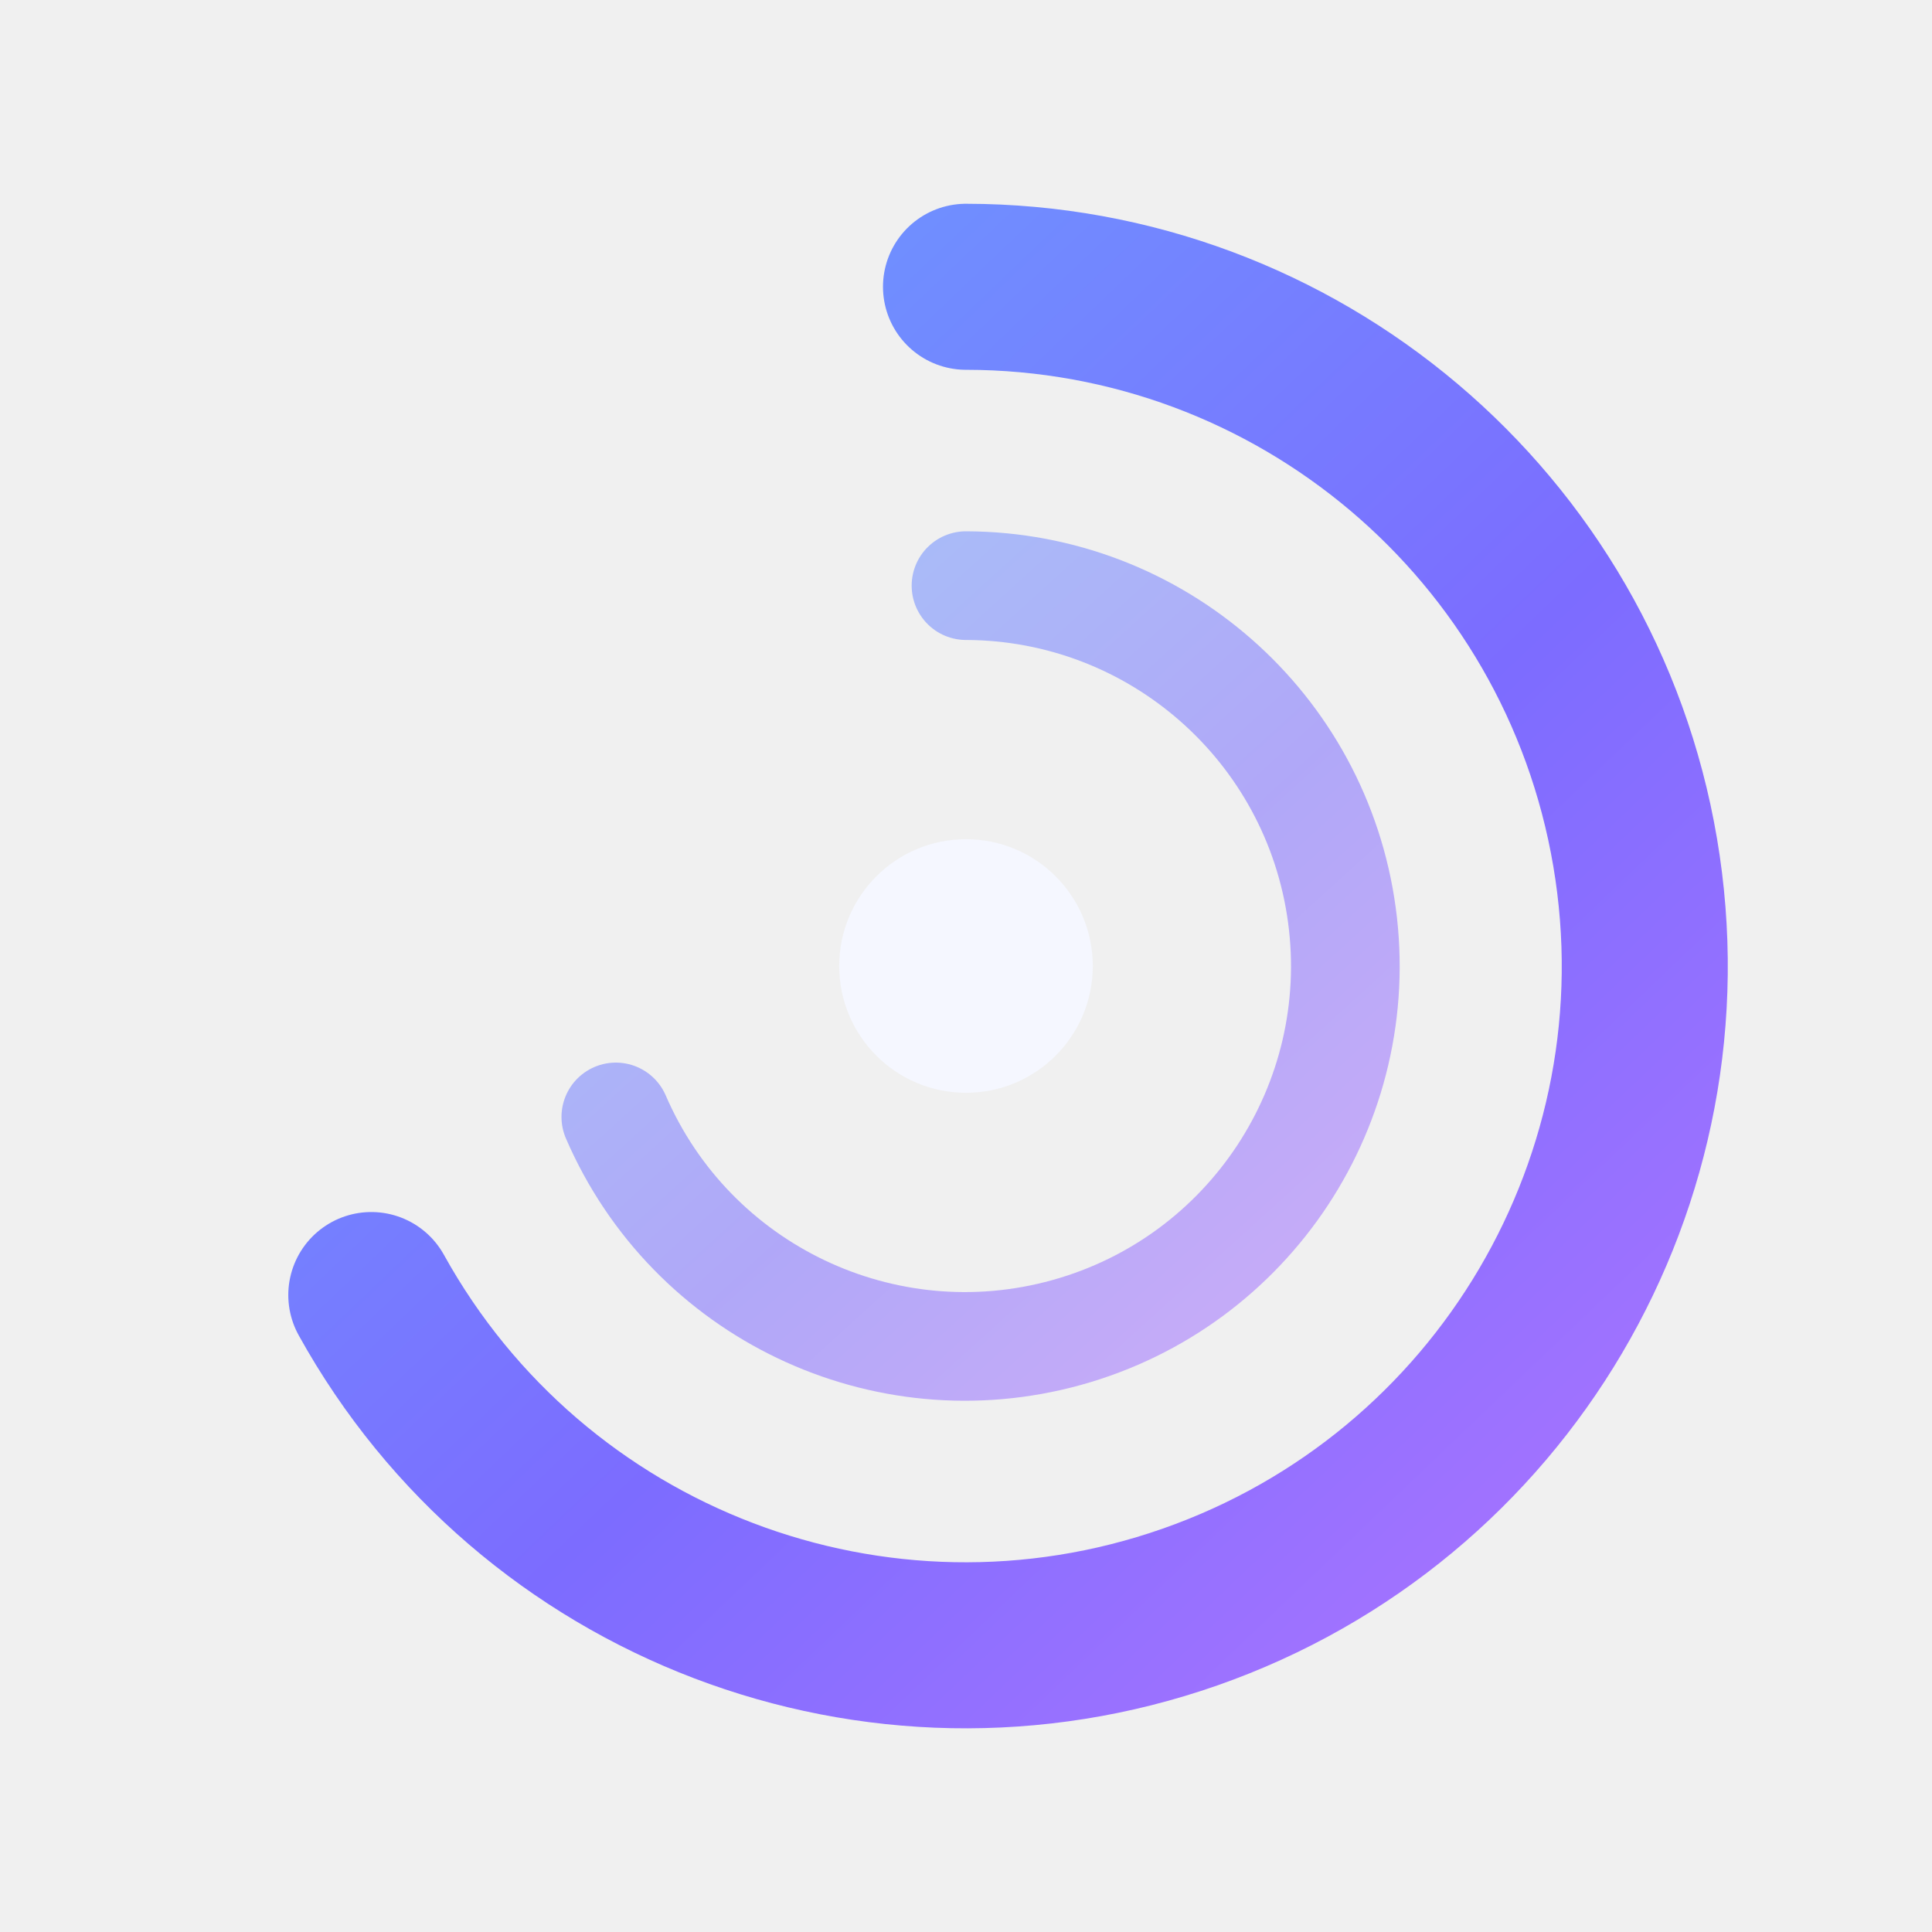
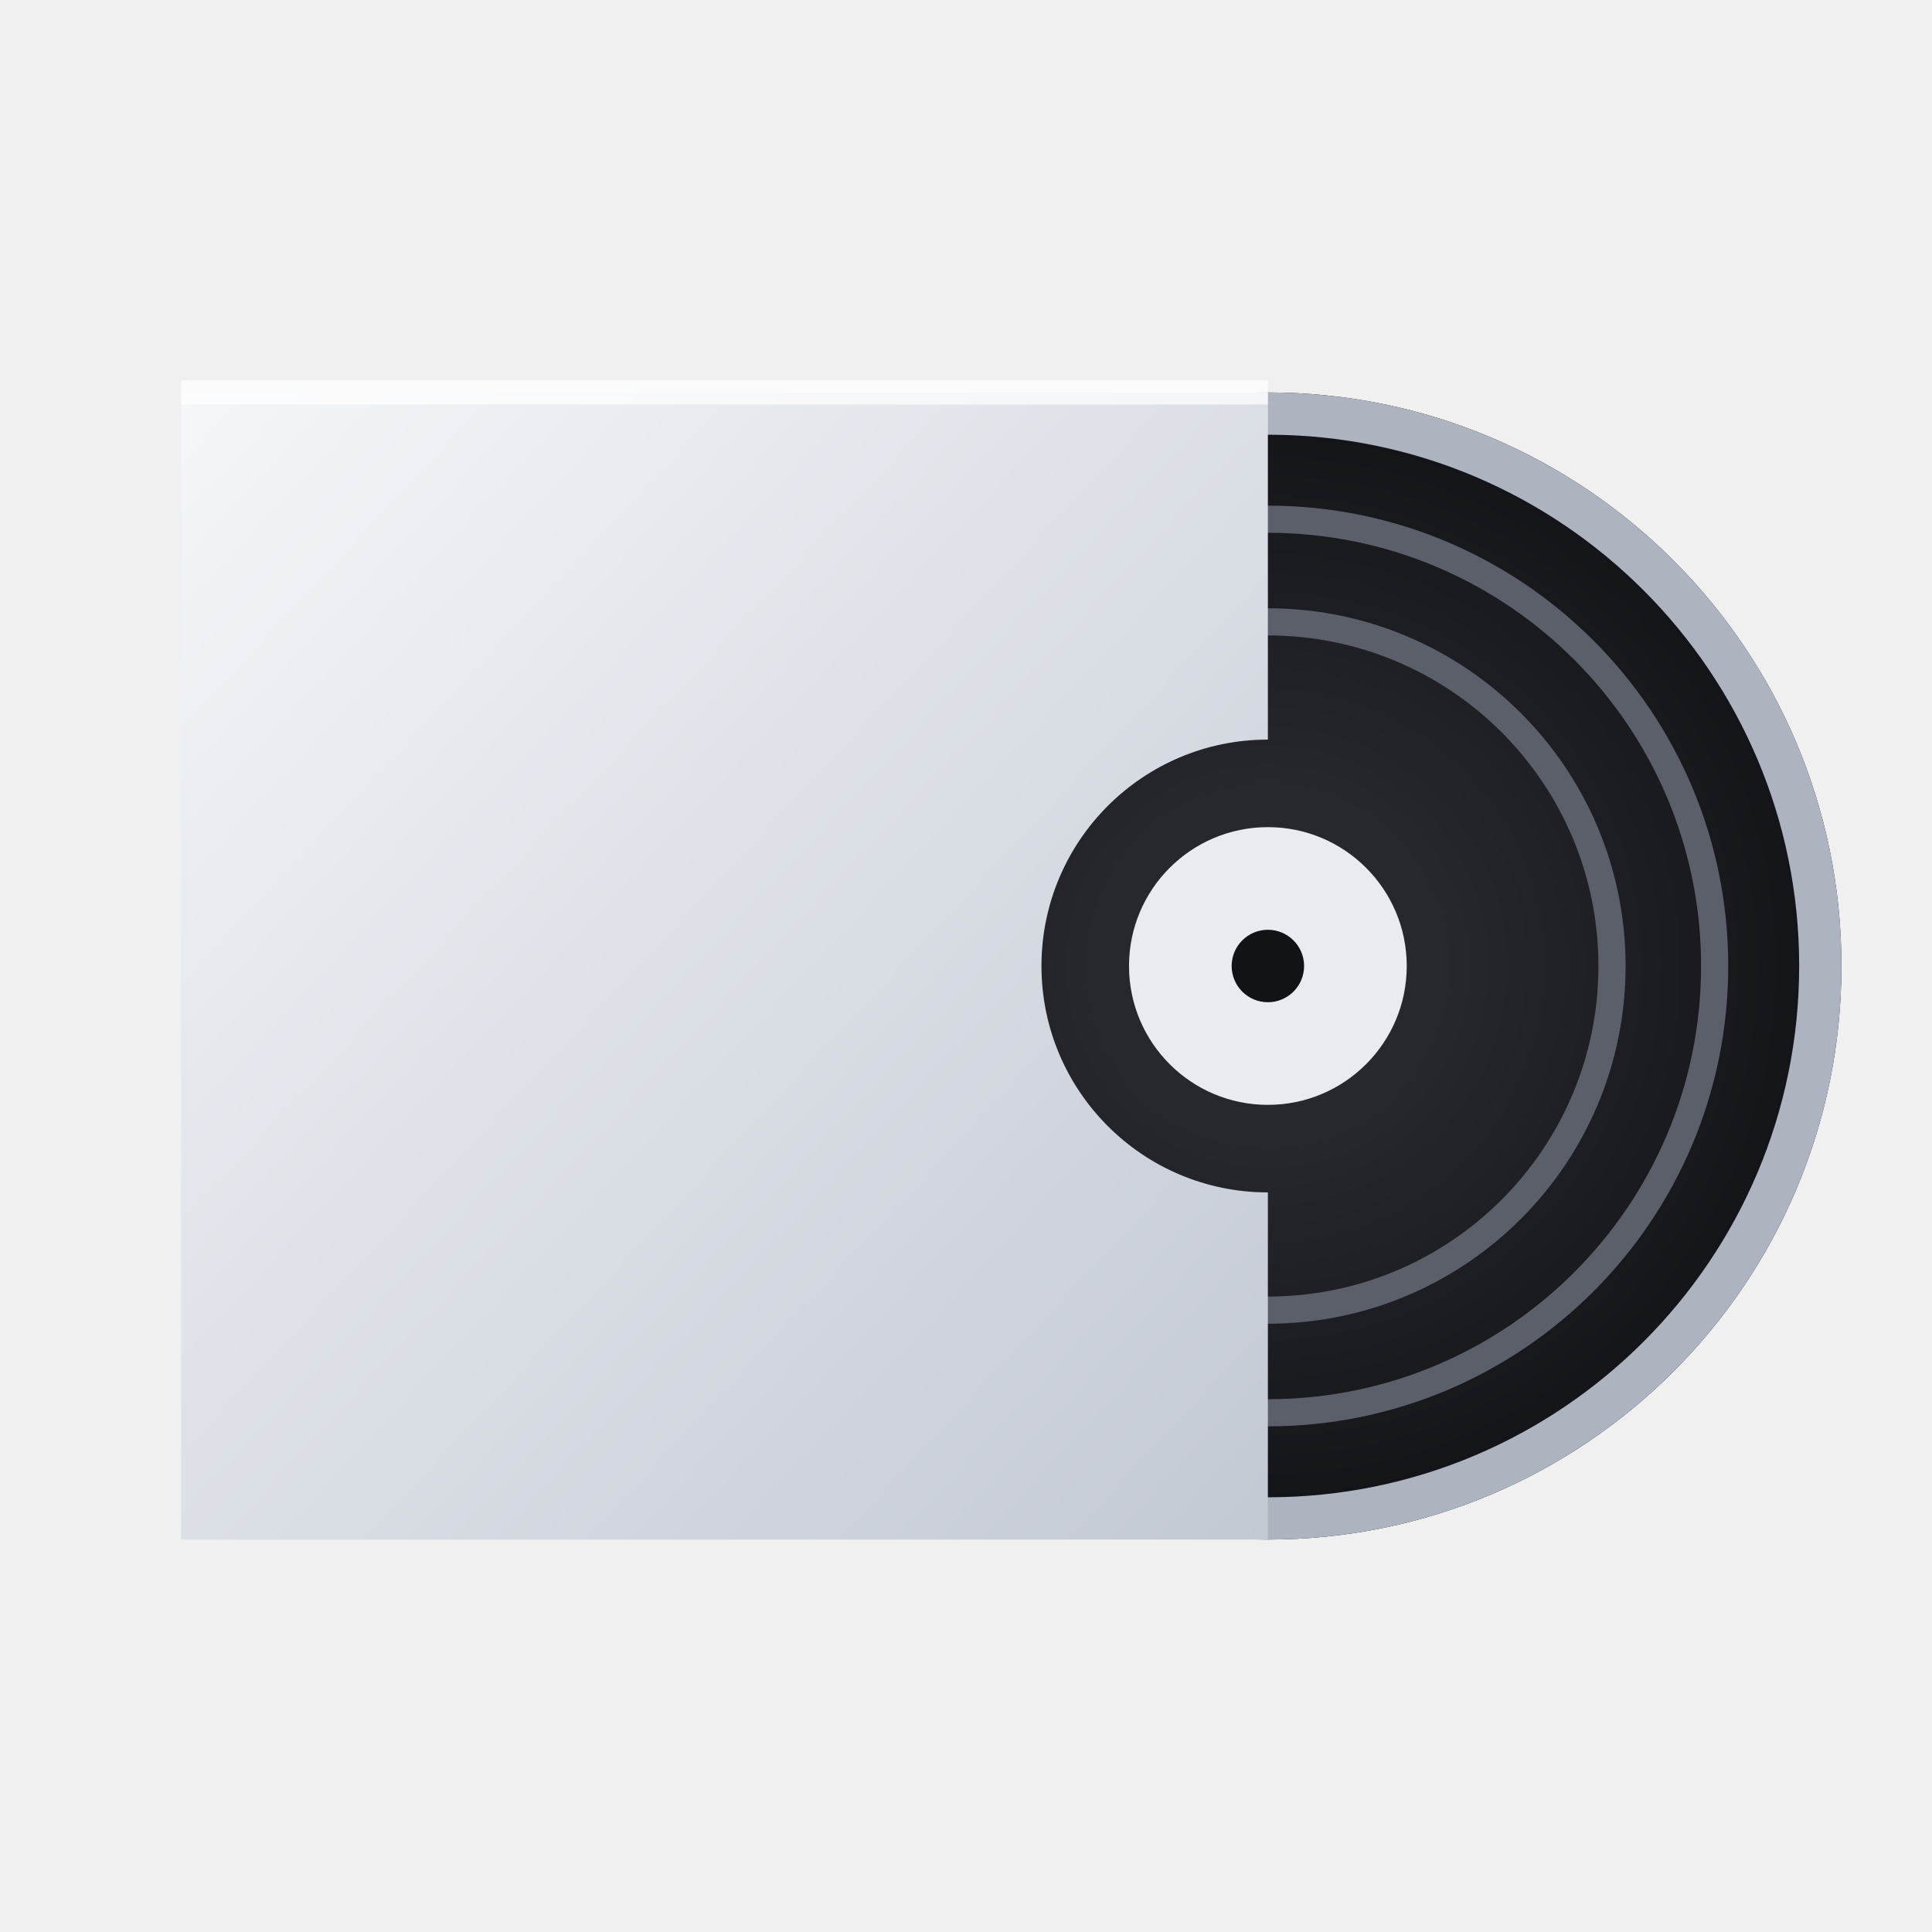
<svg xmlns="http://www.w3.org/2000/svg" viewBox="0 0 64 64" fill="none">
  <defs>
-     <linearGradient id="rylora-mark" x1="0.15" y1="0.1" x2="0.9" y2="0.95">
-       <stop offset="0" stop-color="#6E93FF" />
-       <stop offset="0.55" stop-color="#7C6CFF" />
-       <stop offset="1" stop-color="#A473FF" />
+     <linearGradient id="sleeve" x1="0" y1="0" x2="1" y2="1">
+       <stop offset="0" stop-color="#F4F6F9" />
+       <stop offset="1" stop-color="#C3C9D3" />
    </linearGradient>
+     <radialGradient id="disc" cx="0.5" cy="0.5" r="0.5">
+       <stop offset="0.3" stop-color="#26282E" />
+       <stop offset="1" stop-color="#121317" />
+     </radialGradient>
  </defs>
-   <path d="M 32 9.5 A 22.5 22.5 0 1 1 12.3 42.9" stroke="url(#rylora-mark)" stroke-width="5.5" stroke-linecap="round" />
-   <path d="M 32 19.4 A 12.6 12.6 0 1 1 20.4 37" stroke="url(#rylora-mark)" stroke-width="3.6" stroke-linecap="round" stroke-opacity="0.55" />
-   <circle cx="32" cy="32" r="4.2" fill="#F5F7FF" />
+   <circle cx="42" cy="32" r="19" fill="url(#disc)" />
+   <circle cx="42" cy="32" r="18.3" stroke="#AEB4BF" stroke-width="1.4" />
+   <circle cx="42" cy="32" r="14.8" stroke="#5A5F6A" stroke-width="0.9" />
+   <circle cx="42" cy="32" r="11.4" stroke="#5A5F6A" stroke-width="0.9" />
+   <circle cx="42" cy="32" r="4.6" fill="#E8EBF0" />
+   <circle cx="42" cy="32" r="1.2" fill="#121317" />
+   <path d="M6 13 H42 V24.5 A7.5 7.5 0 0 0 42 39.5 V51 H6 Z" fill="url(#sleeve)" />
+   <path d="M6 13 H42" stroke="#FFFFFF" stroke-opacity="0.7" stroke-width="0.8" />
</svg>
